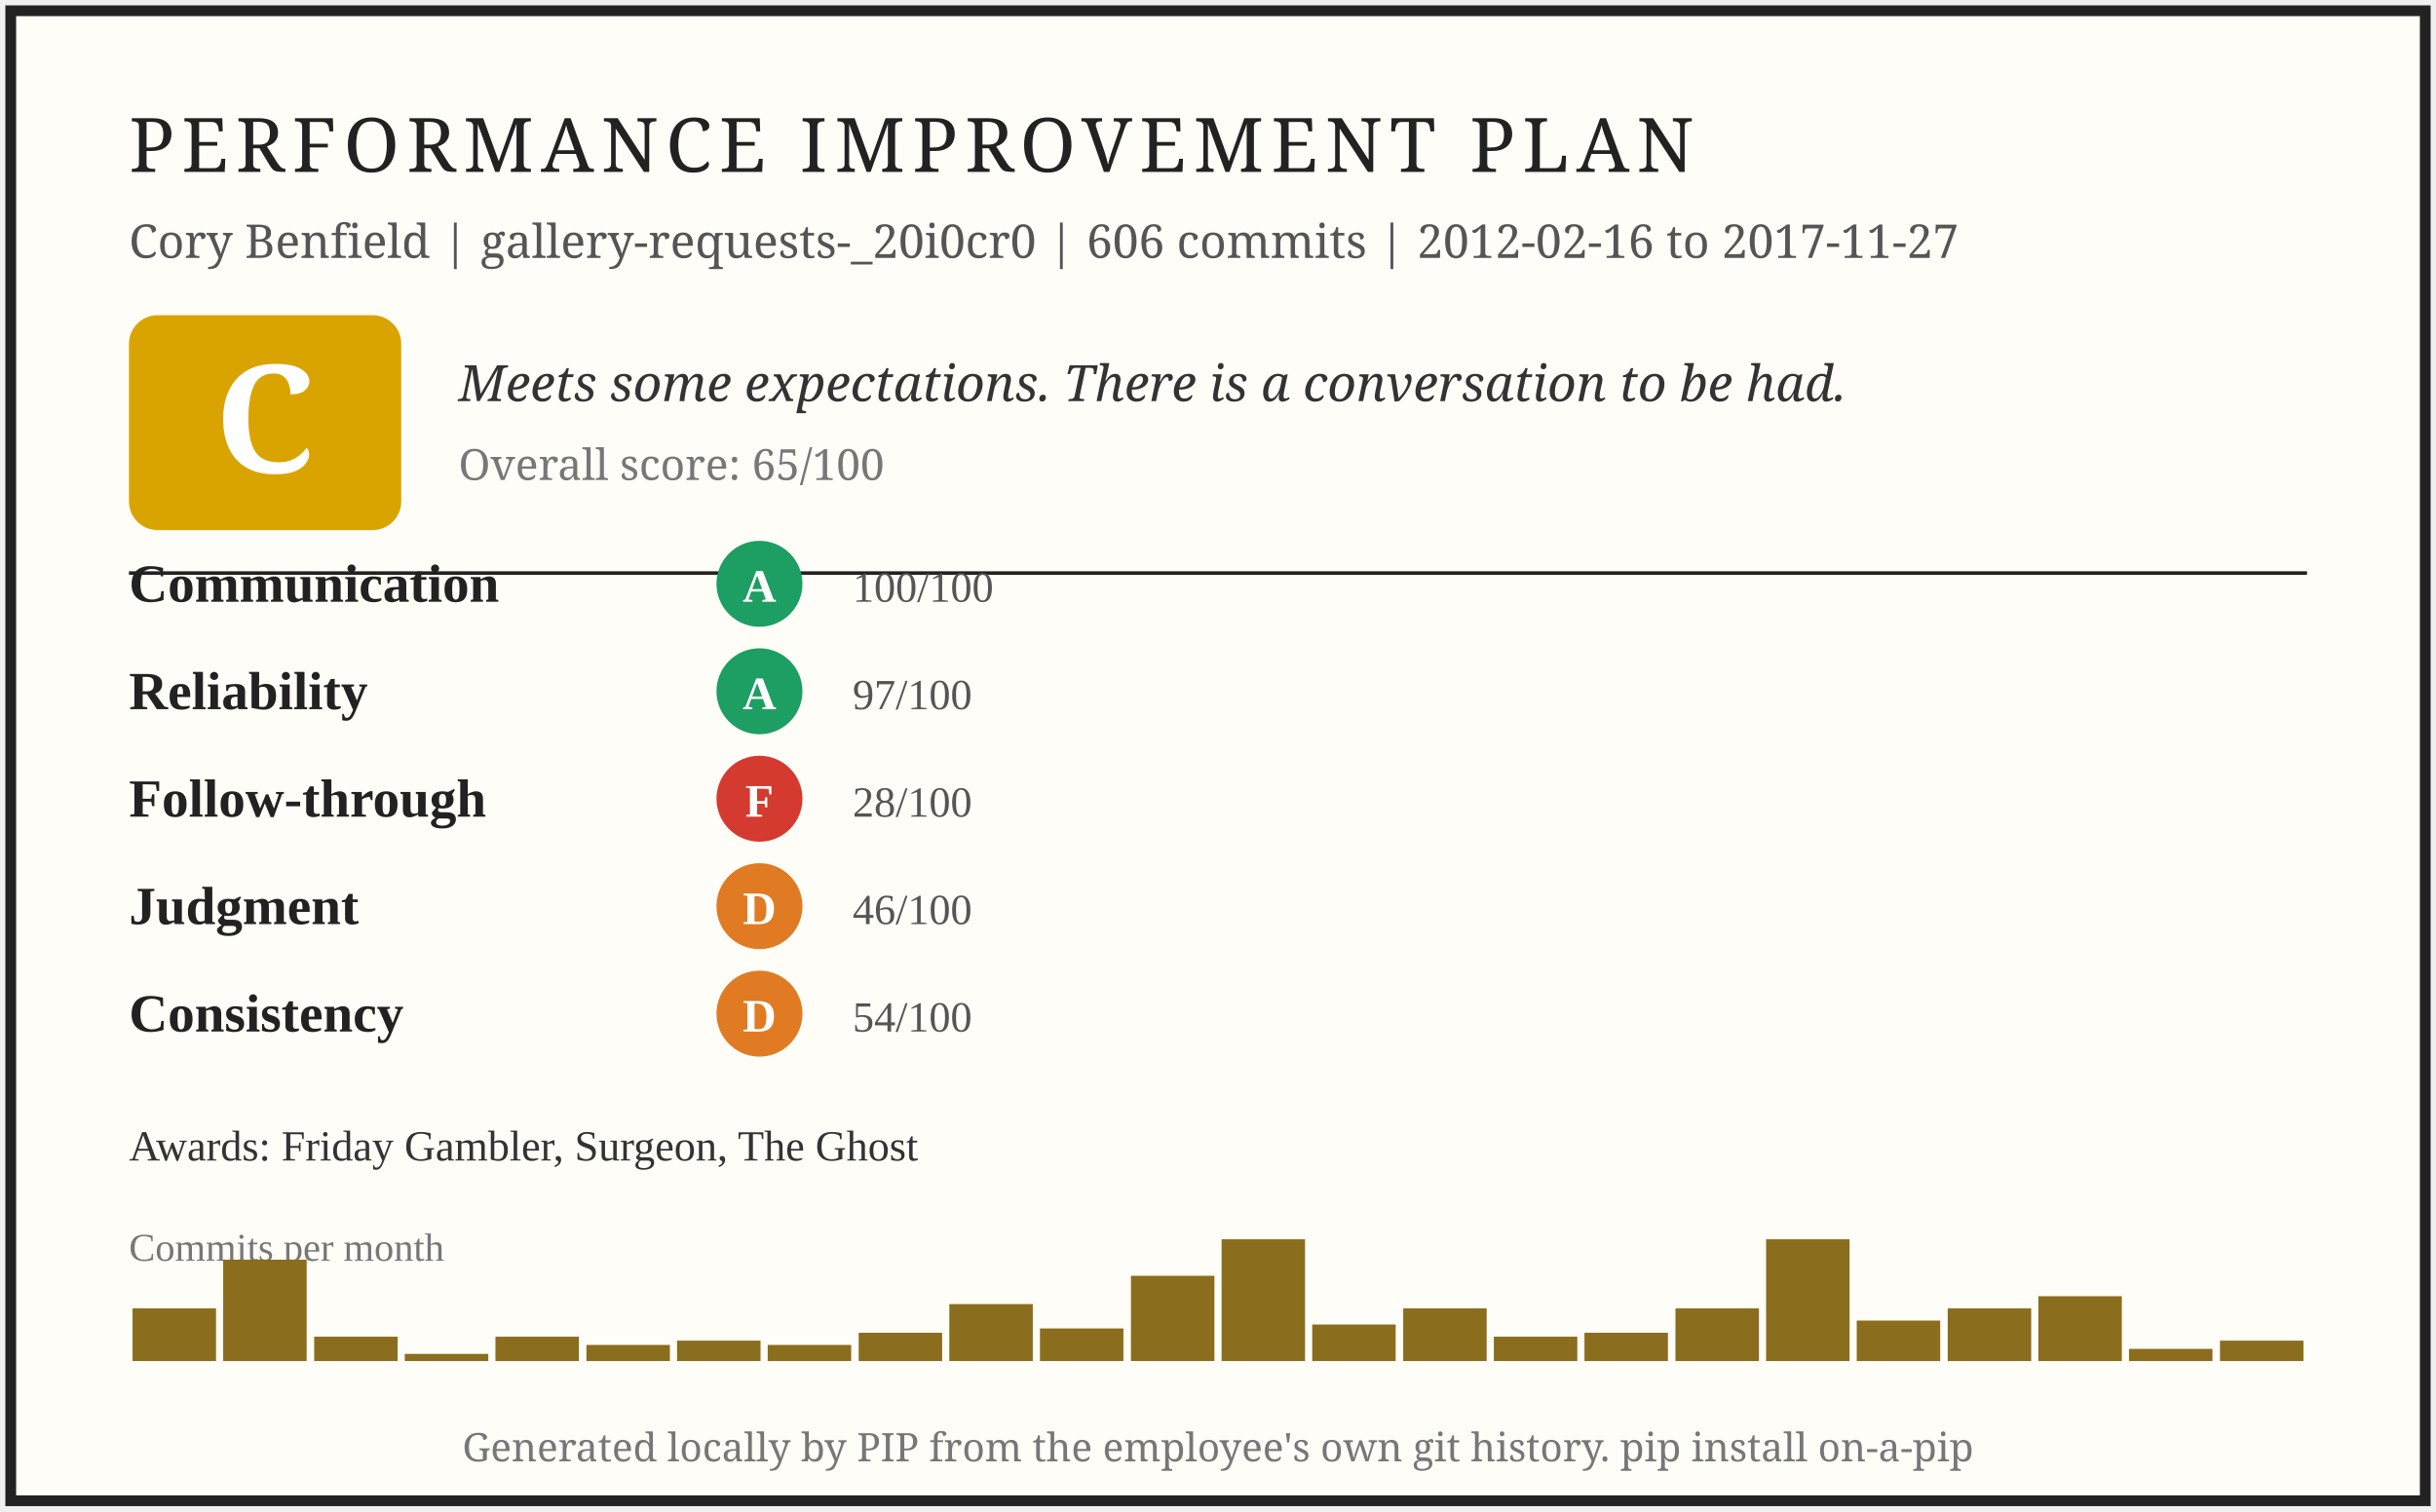
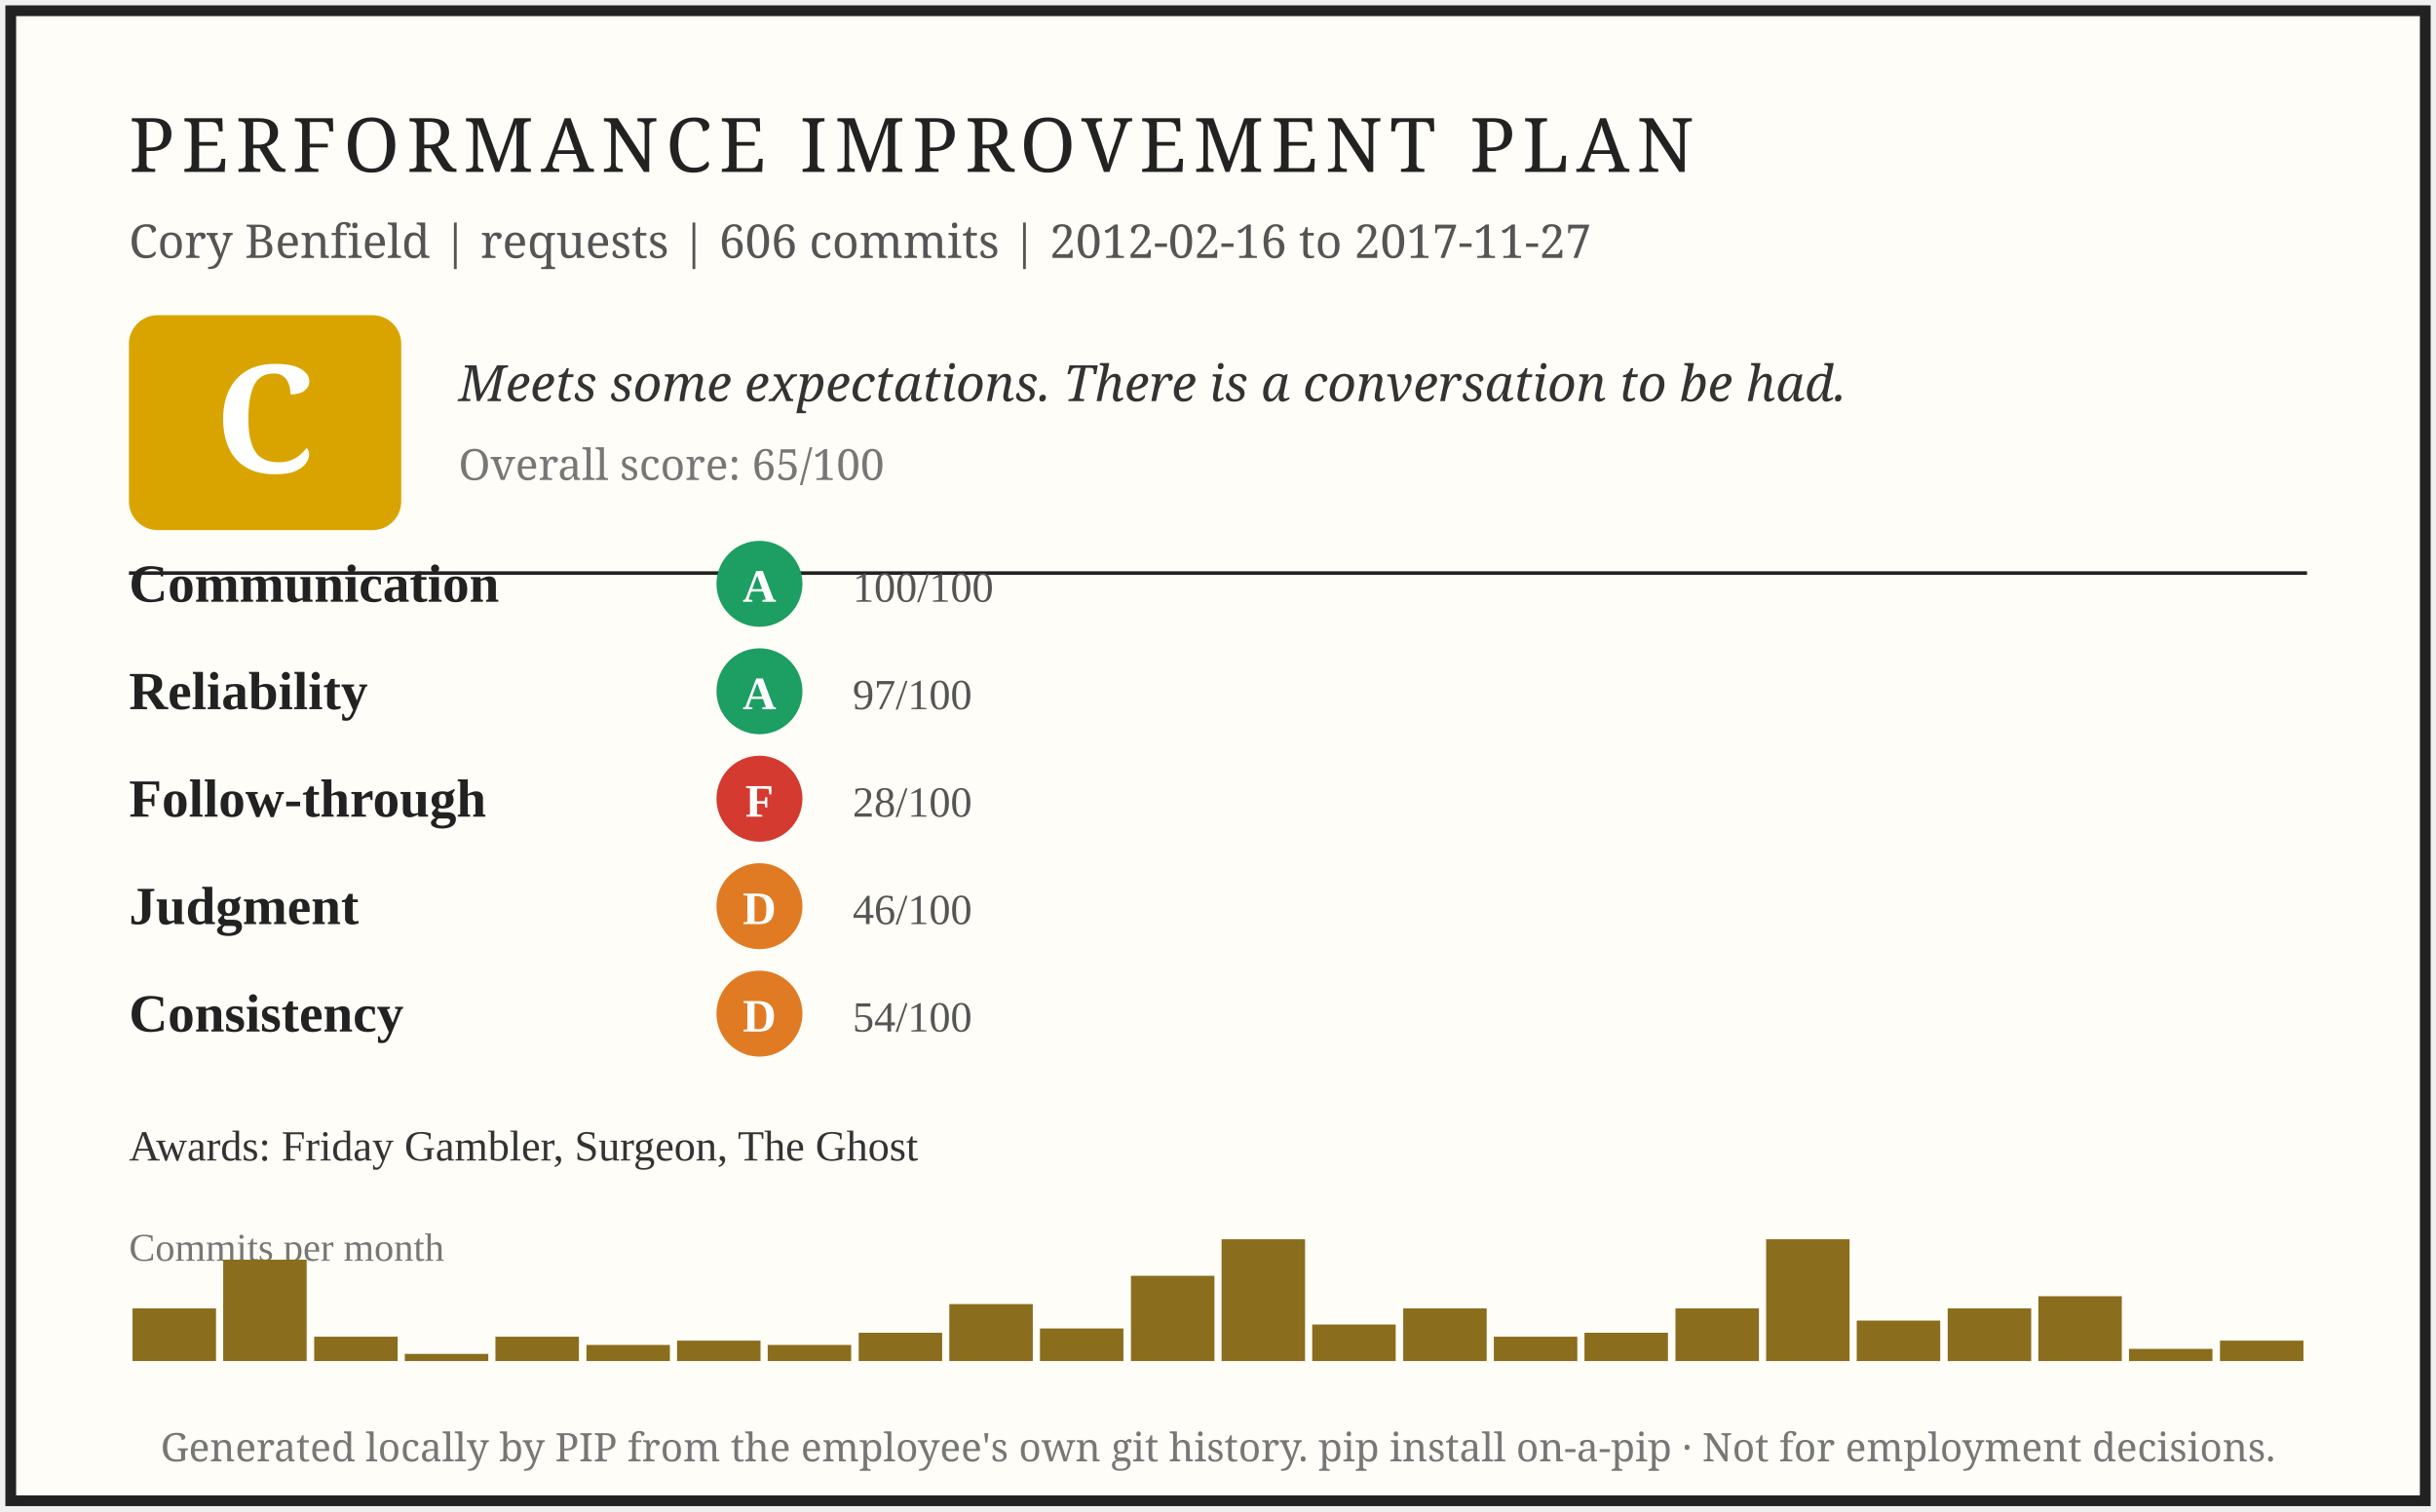
<svg xmlns="http://www.w3.org/2000/svg" width="680" height="422" viewBox="0 0 680 422" role="img" aria-label="PIP report card for Cory Benfield">
  <rect x="3" y="3" width="674" height="416" fill="#fffdf7" stroke="#222" stroke-width="3" />
  <text x="36" y="48" font-family="Georgia, serif" font-size="21" letter-spacing="2" fill="#222">PERFORMANCE IMPROVEMENT PLAN</text>
-   <text x="36" y="72" font-family="Georgia, serif" font-size="13" fill="#555">Cory Benfield | gallery-requests-_20i0cr0 | 606 commits | 2012-02-16 to 2017-11-27</text>
+   <text x="36" y="72" font-family="Georgia, serif" font-size="13" fill="#555">Cory Benfield | requests | 606 commits | 2012-02-16 to 2017-11-27</text>
  <rect x="36" y="88" width="76" height="60" rx="8" fill="#d9a400" />
  <text x="74" y="132" font-family="Georgia, serif" font-size="42" font-weight="bold" fill="#fff" text-anchor="middle">C</text>
  <text x="128" y="112" font-family="Georgia, serif" font-size="14" font-style="italic" fill="#333">Meets some expectations. There is a conversation to be had.</text>
  <text x="128" y="134" font-family="Georgia, serif" font-size="12" fill="#777">Overall score: 65/100</text>
  <line x1="36" y1="160" x2="644" y2="160" stroke="#222" stroke-width="1" />
  <text x="36" y="168" font-size="15" font-weight="bold" fill="#222">Communication</text>
  <circle cx="212" cy="163" r="12" fill="#1d9e62" />
  <text x="212" y="168" font-size="13" font-weight="bold" fill="#fff" text-anchor="middle">A</text>
  <text x="238" y="168" font-size="12" fill="#555">100/100</text>
  <text x="36" y="198" font-size="15" font-weight="bold" fill="#222">Reliability</text>
  <circle cx="212" cy="193" r="12" fill="#1d9e62" />
  <text x="212" y="198" font-size="13" font-weight="bold" fill="#fff" text-anchor="middle">A</text>
  <text x="238" y="198" font-size="12" fill="#555">97/100</text>
  <text x="36" y="228" font-size="15" font-weight="bold" fill="#222">Follow-through</text>
  <circle cx="212" cy="223" r="12" fill="#d43a2f" />
  <text x="212" y="228" font-size="13" font-weight="bold" fill="#fff" text-anchor="middle">F</text>
  <text x="238" y="228" font-size="12" fill="#555">28/100</text>
  <text x="36" y="258" font-size="15" font-weight="bold" fill="#222">Judgment</text>
  <circle cx="212" cy="253" r="12" fill="#e07b24" />
  <text x="212" y="258" font-size="13" font-weight="bold" fill="#fff" text-anchor="middle">D</text>
  <text x="238" y="258" font-size="12" fill="#555">46/100</text>
  <text x="36" y="288" font-size="15" font-weight="bold" fill="#222">Consistency</text>
  <circle cx="212" cy="283" r="12" fill="#e07b24" />
  <text x="212" y="288" font-size="13" font-weight="bold" fill="#fff" text-anchor="middle">D</text>
  <text x="238" y="288" font-size="12" fill="#555">54/100</text>
  <text x="36" y="324" font-size="12" fill="#333">Awards: Friday Gambler, Surgeon, The Ghost</text>
  <text x="36" y="352" font-size="11" fill="#777">Commits per month</text>
  <rect x="37.0" y="365.3" width="23.3" height="14.7" fill="#8a6d1d" />
  <rect x="62.3" y="351.7" width="23.3" height="28.3" fill="#8a6d1d" />
  <rect x="87.7" y="373.2" width="23.3" height="6.8" fill="#8a6d1d" />
  <rect x="113.0" y="378.0" width="23.3" height="2.0" fill="#8a6d1d" />
  <rect x="138.3" y="373.2" width="23.3" height="6.8" fill="#8a6d1d" />
  <rect x="163.7" y="375.5" width="23.3" height="4.5" fill="#8a6d1d" />
  <rect x="189.0" y="374.3" width="23.3" height="5.7" fill="#8a6d1d" />
  <rect x="214.3" y="375.5" width="23.3" height="4.5" fill="#8a6d1d" />
  <rect x="239.7" y="372.1" width="23.3" height="7.9" fill="#8a6d1d" />
  <rect x="265.0" y="364.1" width="23.3" height="15.9" fill="#8a6d1d" />
  <rect x="290.3" y="370.9" width="23.3" height="9.1" fill="#8a6d1d" />
  <rect x="315.7" y="356.2" width="23.3" height="23.8" fill="#8a6d1d" />
  <rect x="341.0" y="346.0" width="23.3" height="34.0" fill="#8a6d1d" />
  <rect x="366.3" y="369.8" width="23.3" height="10.2" fill="#8a6d1d" />
  <rect x="391.7" y="365.3" width="23.3" height="14.7" fill="#8a6d1d" />
  <rect x="417.0" y="373.2" width="23.3" height="6.8" fill="#8a6d1d" />
  <rect x="442.3" y="372.1" width="23.3" height="7.9" fill="#8a6d1d" />
  <rect x="467.7" y="365.3" width="23.3" height="14.7" fill="#8a6d1d" />
  <rect x="493.0" y="346.0" width="23.3" height="34.0" fill="#8a6d1d" />
  <rect x="518.3" y="368.7" width="23.3" height="11.3" fill="#8a6d1d" />
  <rect x="543.7" y="365.3" width="23.3" height="14.7" fill="#8a6d1d" />
  <rect x="569.0" y="361.9" width="23.3" height="18.1" fill="#8a6d1d" />
  <rect x="594.3" y="376.6" width="23.3" height="3.4" fill="#8a6d1d" />
  <rect x="619.7" y="374.3" width="23.3" height="5.7" fill="#8a6d1d" />
-   <text x="340" y="408" font-family="Georgia, serif" font-size="11" fill="#777" text-anchor="middle">Generated locally by PIP from the employee's own git history. pip install on-a-pip</text>
+   <text x="340" y="408" font-family="Georgia, serif" font-size="11" fill="#777" text-anchor="middle">Generated locally by PIP from the employee's own git history. pip install on-a-pip · Not for employment decisions.</text>
</svg>
